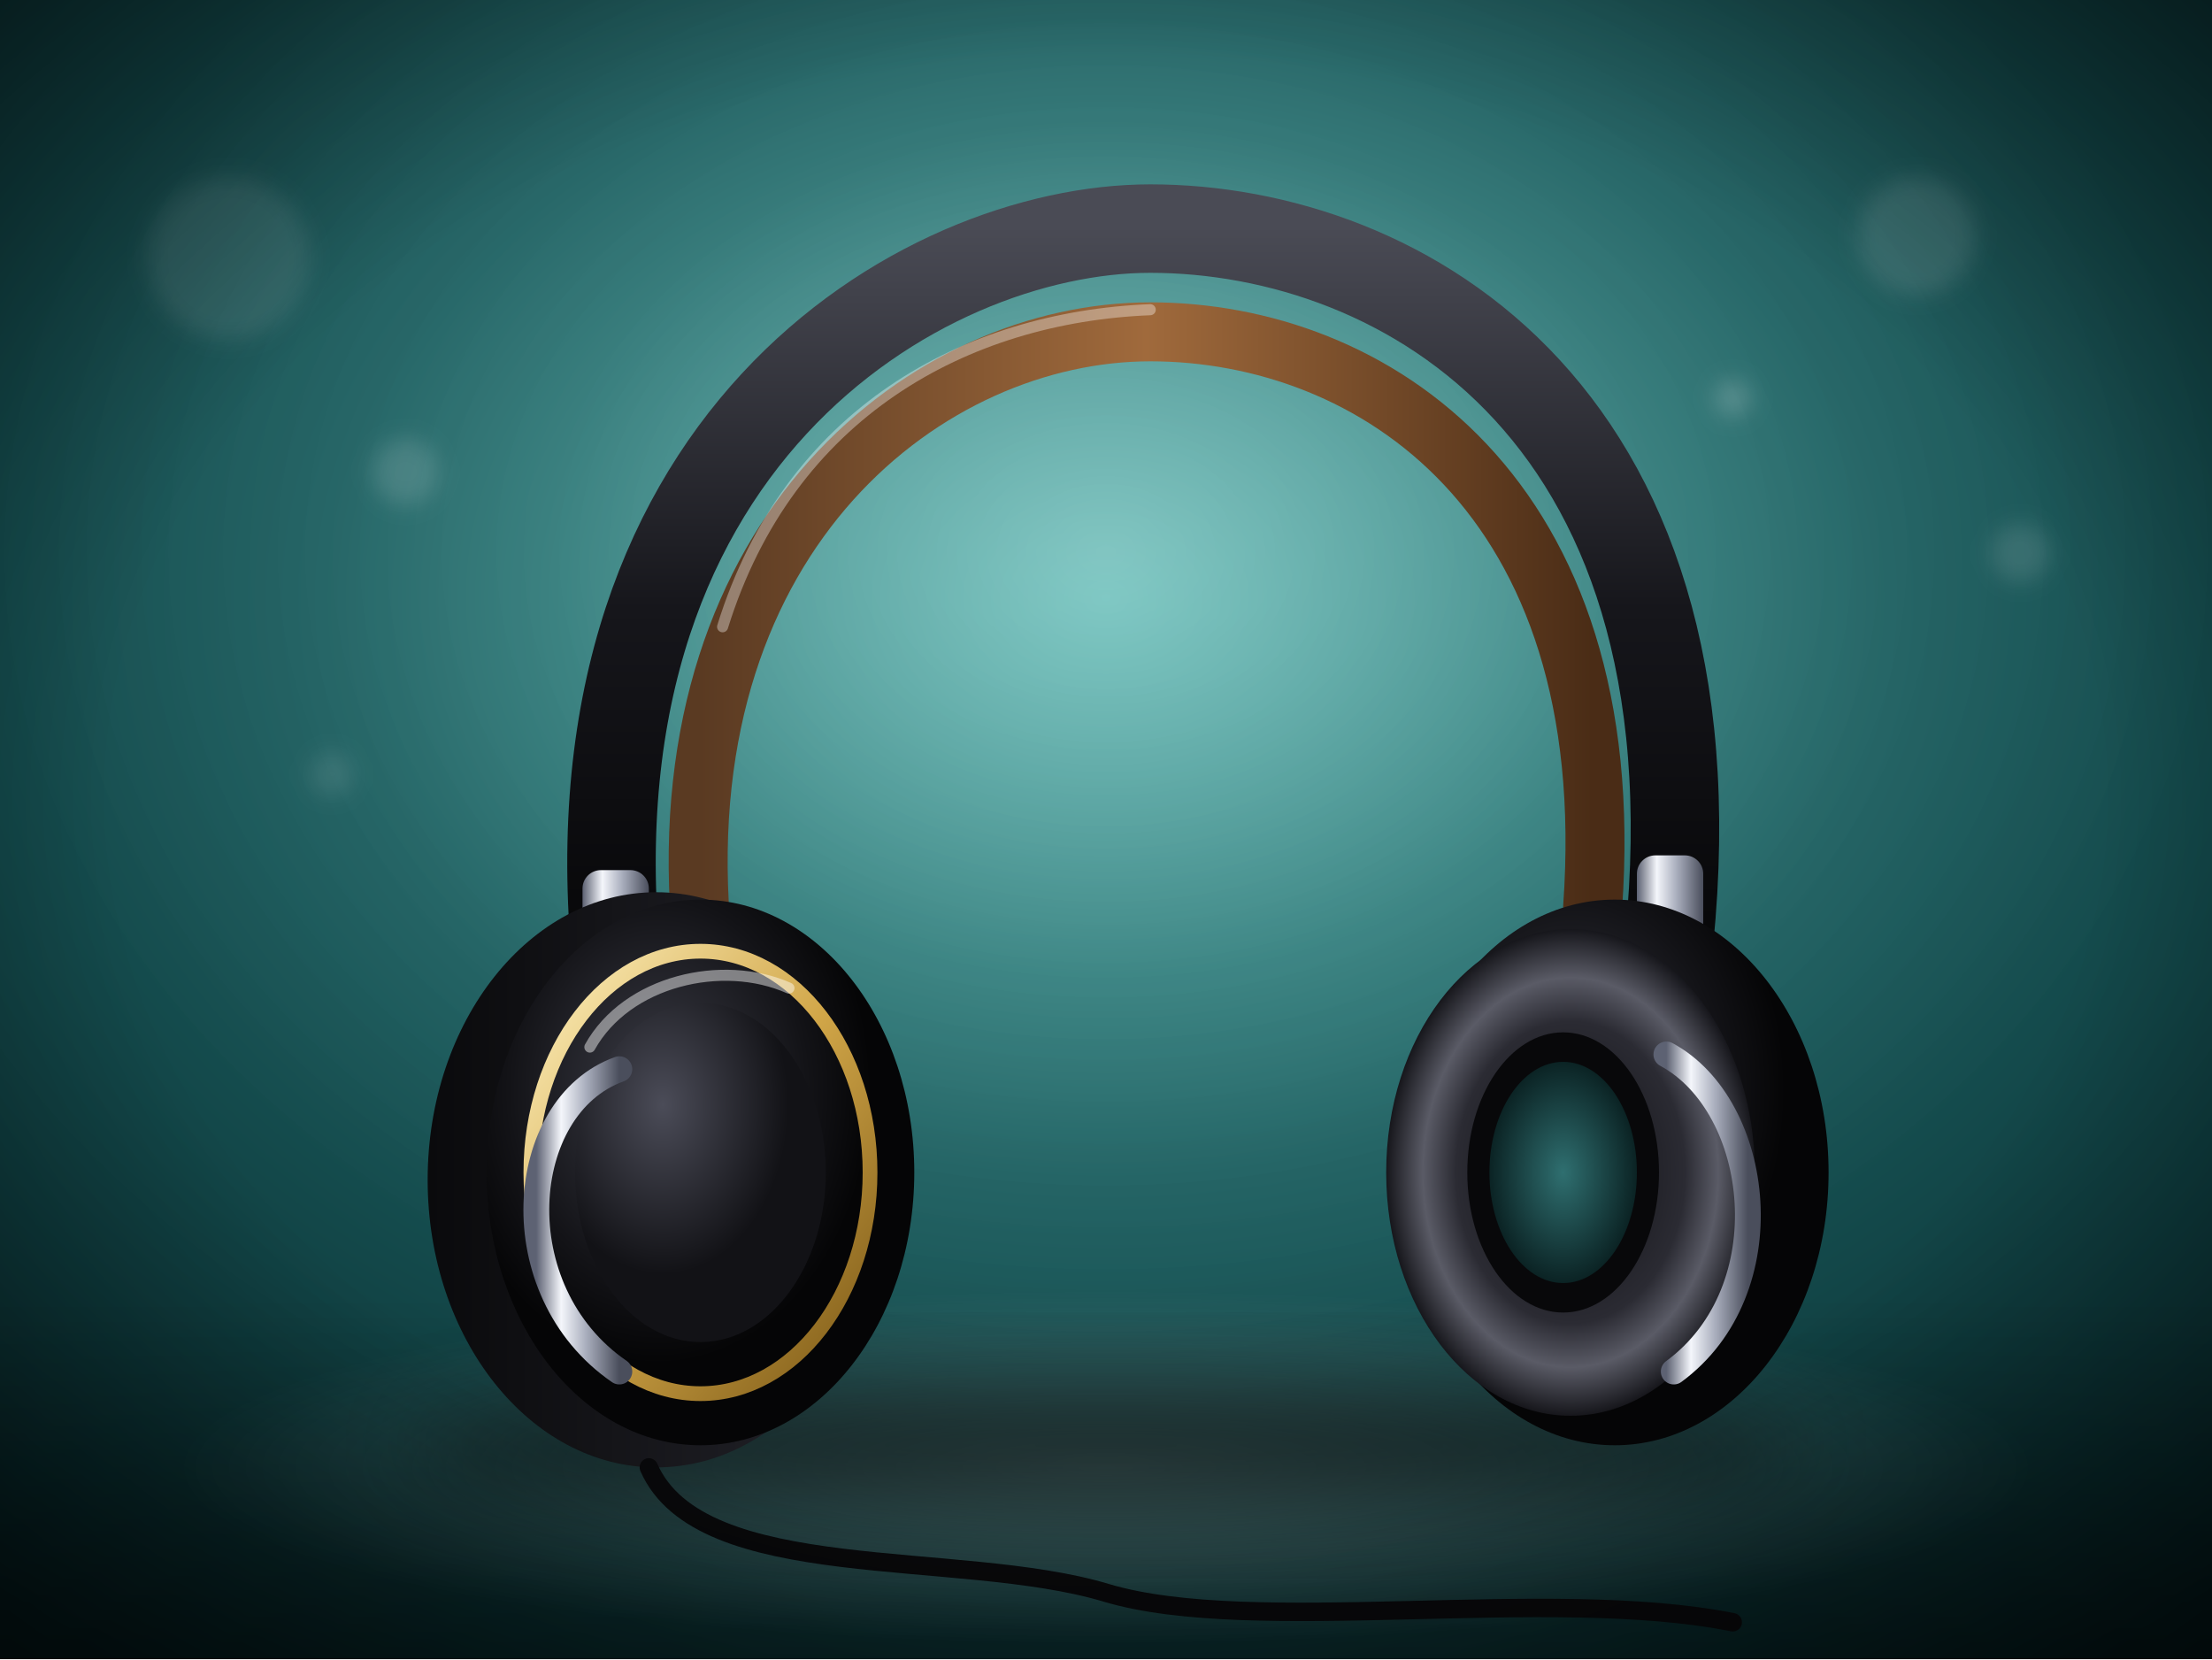
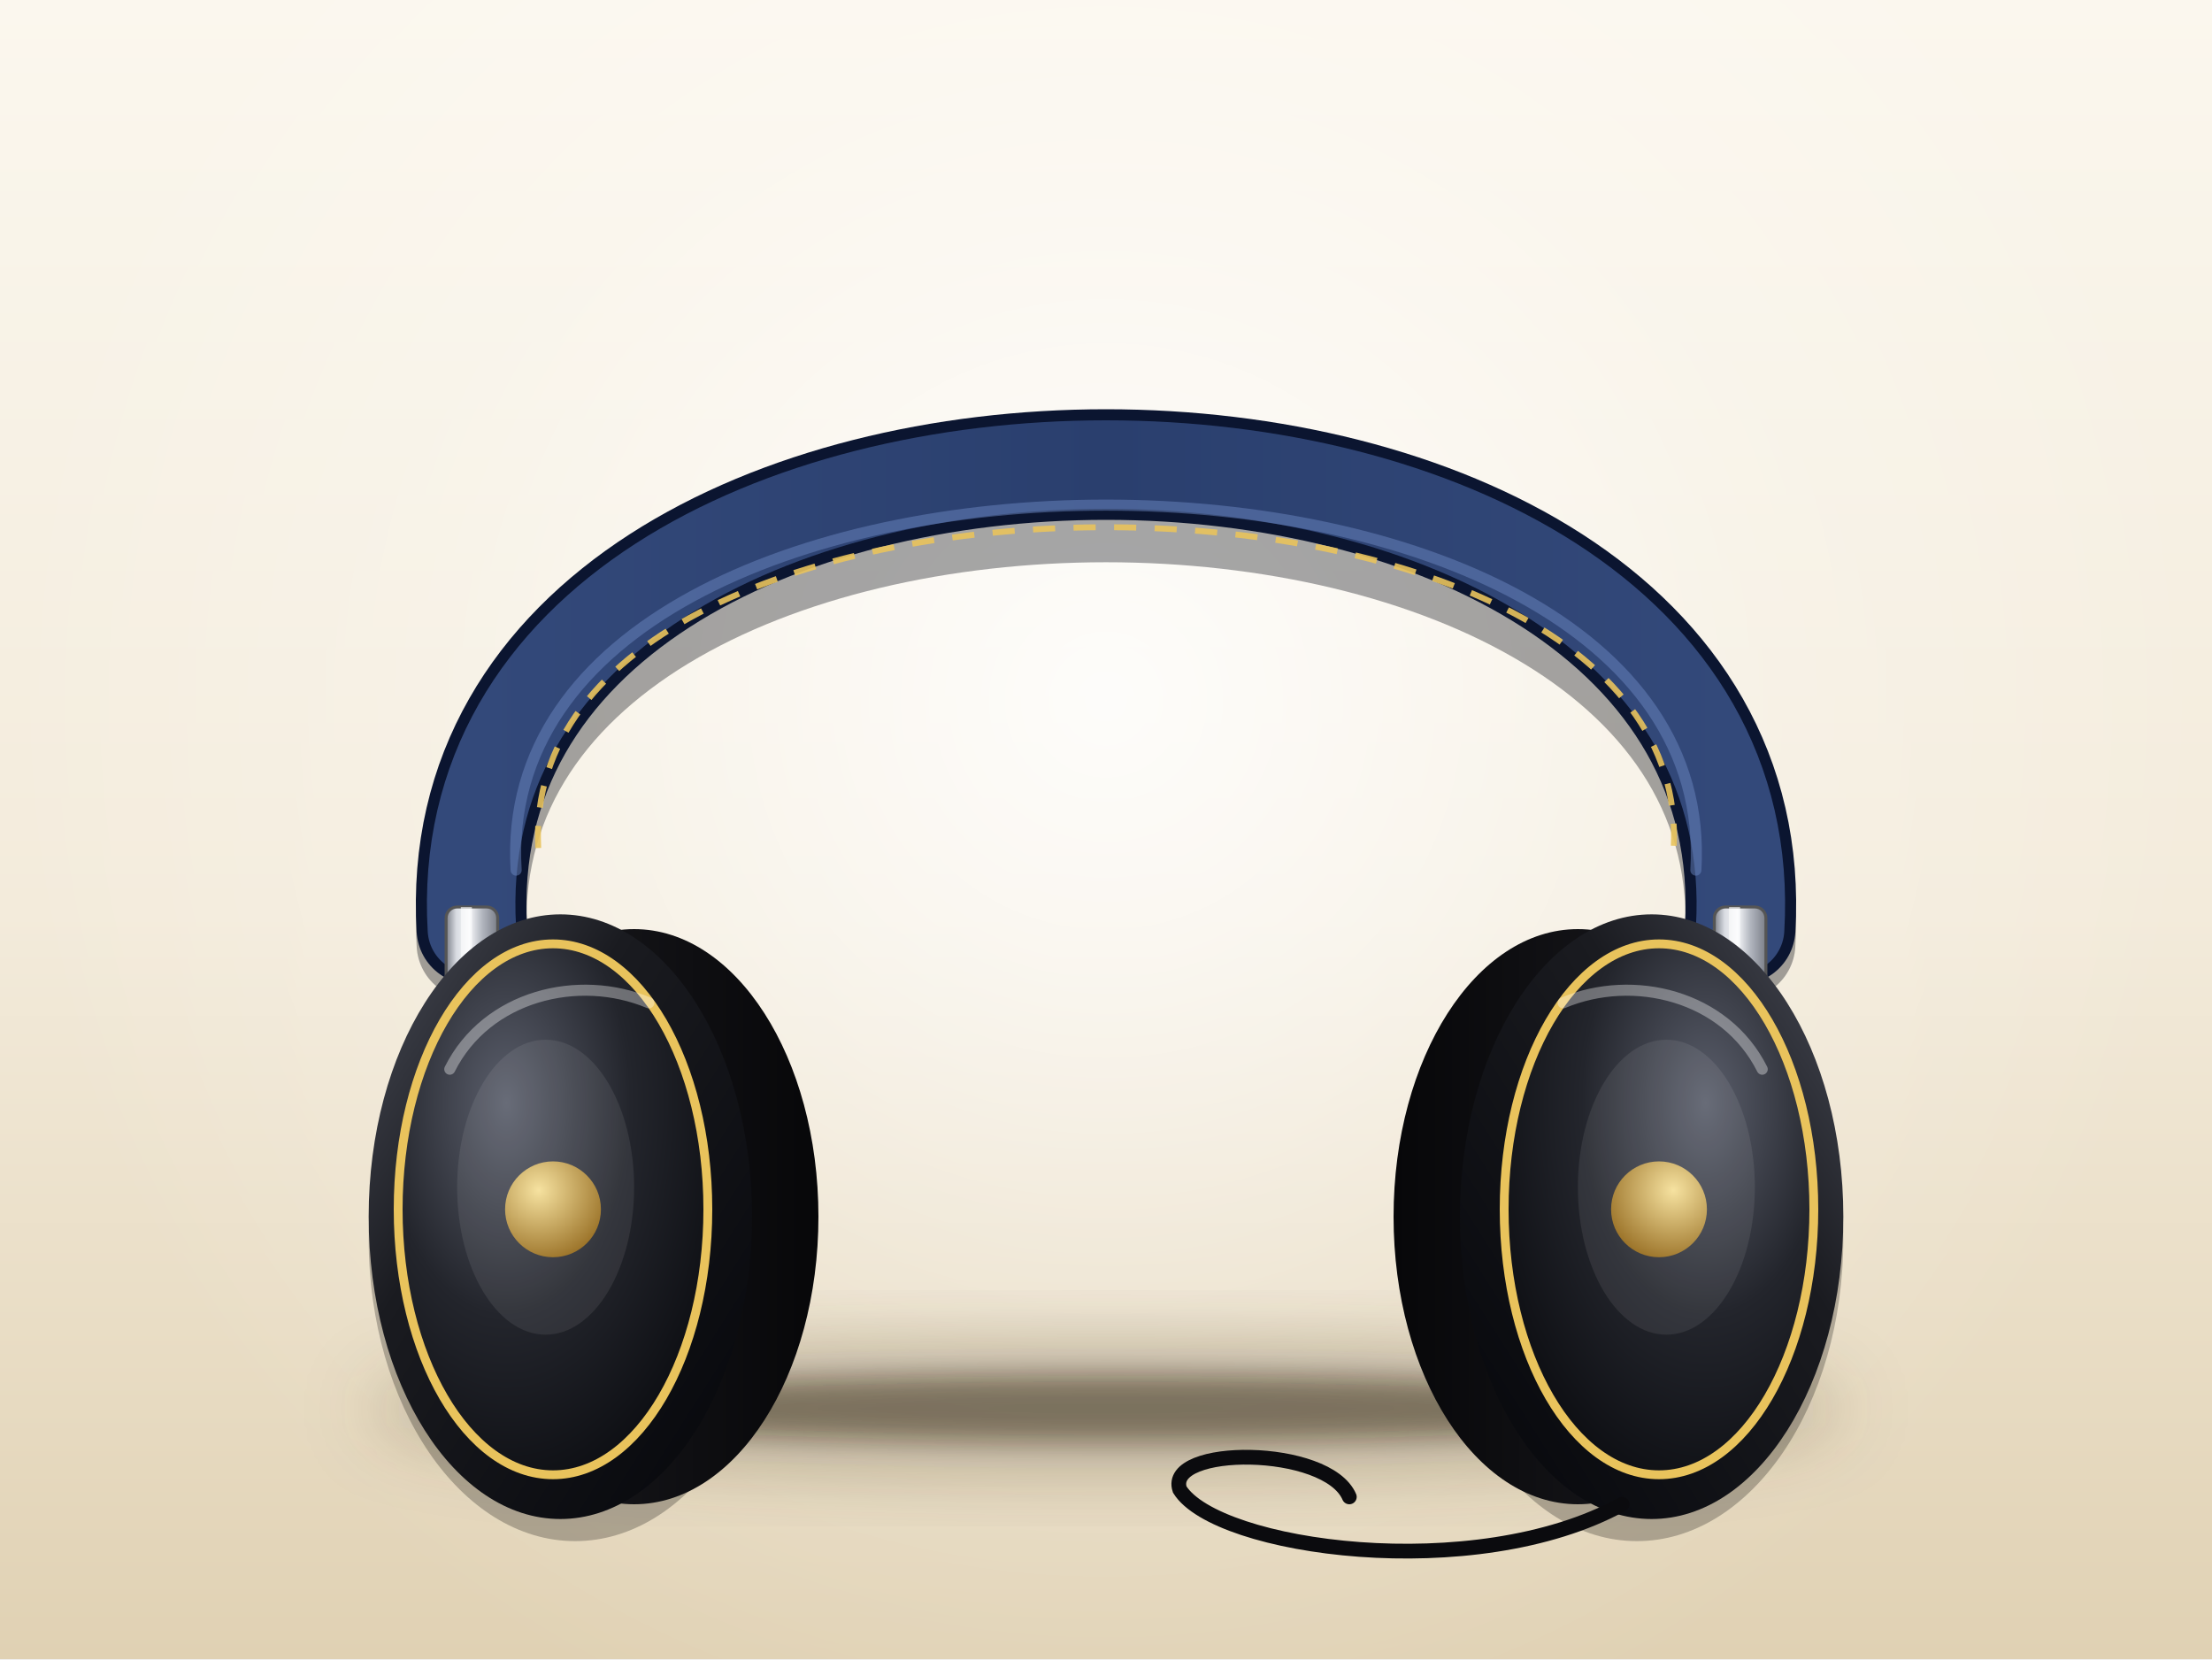
<svg xmlns="http://www.w3.org/2000/svg" viewBox="0 0 600 450" width="600" height="450" role="img">
  <defs>
-     <radialGradient id="r1" cx="0.5" cy="0.36" r="0.78">
-       <stop offset="0" stop-color="#4fb3ad" />
-       <stop offset="0.45" stop-color="#1b5e5f" />
-       <stop offset="1" stop-color="#062326" />
+     <linearGradient id="headphones1" x1="0" y1="0" x2="0" y2="1">
+       <stop offset="0" stop-color="#4a4d58" />
+       <stop offset="0.25" stop-color="#23252c" />
+       <stop offset="0.7" stop-color="#0d0e12" />
+       <stop offset="1" stop-color="#050507" />
+     </linearGradient>
+     <linearGradient id="headphones2" x1="0" y1="0" x2="1" y2="0">
+       <stop offset="0" stop-color="#050507" />
+       <stop offset="0.4" stop-color="#3a3d47" />
+       <stop offset="0.55" stop-color="#4b4e5a" />
+       <stop offset="1" stop-color="#0a0a0d" />
+     </linearGradient>
+     <linearGradient id="headphones3" x1="0" y1="0" x2="1" y2="0">
+       <stop offset="0" stop-color="#7d818b" />
+       <stop offset="0.2" stop-color="#d9dce2" />
+       <stop offset="0.45" stop-color="#f6f7f9" />
+       <stop offset="0.7" stop-color="#b2b6bf" />
+       <stop offset="1" stop-color="#7a7e88" />
+     </linearGradient>
+     <linearGradient id="headphones4" x1="0" y1="0" x2="0" y2="1">
+       <stop offset="0" stop-color="#f4f5f7" />
+       <stop offset="0.5" stop-color="#c3c6cd" />
+       <stop offset="1" stop-color="#868a94" />
+     </linearGradient>
+     <linearGradient id="headphones5" x1="0" y1="0" x2="0" y2="1">
+       <stop offset="0" stop-color="#f7e3a4" />
+       <stop offset="0.35" stop-color="#d6a944" />
+       <stop offset="0.7" stop-color="#a8781c" />
+       <stop offset="1" stop-color="#6e4a0c" />
+     </linearGradient>
+     <linearGradient id="headphones6" x1="0" y1="0" x2="1" y2="0">
+       <stop offset="0" stop-color="#7a5410" />
+       <stop offset="0.3" stop-color="#e8c56a" />
+       <stop offset="0.5" stop-color="#fbeaa9" />
+       <stop offset="0.75" stop-color="#c1912f" />
+       <stop offset="1" stop-color="#7a5410" />
+     </linearGradient>
+     <linearGradient id="headphones7" x1="0" y1="0" x2="0" y2="1">
+       <stop offset="0" stop-color="#33497a" />
+       <stop offset="0.45" stop-color="#1d2e55" />
+       <stop offset="1" stop-color="#0d1730" />
+     </linearGradient>
+     <linearGradient id="headphones8" x1="0" y1="0" x2="1" y2="0">
+       <stop offset="0" stop-color="#0d1730" />
+       <stop offset="0.5" stop-color="#2b4272" />
+       <stop offset="1" stop-color="#0d1730" />
+     </linearGradient>
+     <linearGradient id="headphones9" x1="0" y1="0" x2="0" y2="1">
+       <stop offset="0" stop-color="#FBF7EE" />
+       <stop offset="0.55" stop-color="#F3EBDB" />
+       <stop offset="0.8" stop-color="#E9DDC5" />
+       <stop offset="1" stop-color="#E0D1B3" />
+     </linearGradient>
+     <radialGradient id="headphones10" cx="300" cy="190" r="300" gradientUnits="userSpaceOnUse">
+       <stop offset="0" stop-color="#fff" stop-opacity="0.85" />
+       <stop offset="0.6" stop-color="#fff" stop-opacity="0.2" />
+       <stop offset="1" stop-color="#fff" stop-opacity="0" />
    </radialGradient>
-     <radialGradient id="r2" cx="0.5" cy="0.5" r="0.5">
-       <stop offset="0" stop-color="#ffffff" stop-opacity="0.3" />
-       <stop offset="0.5" stop-color="#ffffff" stop-opacity="0.08" />
-       <stop offset="1" stop-color="#ffffff" stop-opacity="0" />
+     <filter id="headphones11" x="-50%" y="-50%" width="200%" height="200%">
+       <feGaussianBlur stdDeviation="10" />
+     </filter>
+     <filter id="headphones12" x="-50%" y="-50%" width="200%" height="200%">
+       <feGaussianBlur stdDeviation="3.5" />
+     </filter>
+     <linearGradient id="headphones13" x1="0" y1="0" x2="1" y2="0">
+       <stop offset="0" stop-color="#33497a" />
+       <stop offset="0.5" stop-color="#1a2b52" />
+       <stop offset="1" stop-color="#0b1530" />
+     </linearGradient>
+     <linearGradient id="headphones14" x1="0" y1="0" x2="1" y2="0">
+       <stop offset="0" stop-color="#33497a" />
+       <stop offset="0.5" stop-color="#2a3f6e" />
+       <stop offset="1" stop-color="#33497a" />
+     </linearGradient>
+     <linearGradient id="headphones15" x1="0" y1="0" x2="1" y2="0">
+       <stop offset="0" stop-color="#1d1d22" />
+       <stop offset="1" stop-color="#070709" />
+     </linearGradient>
+     <linearGradient id="headphones16" x1="0" y1="0" x2="1" y2="1">
+       <stop offset="0" stop-color="#4a4d58" />
+       <stop offset="0.35" stop-color="#1a1b20" />
+       <stop offset="1" stop-color="#05060a" />
+     </linearGradient>
+     <radialGradient id="headphones17" cx="0.35" cy="0.3" r="0.8">
+       <stop offset="0" stop-color="#5b5f6c" />
+       <stop offset="0.5" stop-color="#23252c" />
+       <stop offset="1" stop-color="#0b0c10" />
    </radialGradient>
-     <linearGradient id="l3" x1="0" y1="352" x2="0" y2="450" gradientUnits="userSpaceOnUse">
-       <stop offset="0" stop-color="#000" stop-opacity="0" />
-       <stop offset="1" stop-color="#000" stop-opacity="0.38" />
+     <radialGradient id="headphones18" cx="0.35" cy="0.3" r="0.9">
+       <stop offset="0" stop-color="#f6e2a0" />
+       <stop offset="1" stop-color="#8a5e12" />
+     </radialGradient>
+     <linearGradient id="headphones19" x1="0" y1="0" x2="1" y2="0">
+       <stop offset="0" stop-color="#1d1d22" />
+       <stop offset="1" stop-color="#070709" />
    </linearGradient>
-     <radialGradient id="r4" cx="0.5" cy="0.5" r="0.5">
-       <stop offset="0" stop-color="#ffffff" stop-opacity="0.22" />
-       <stop offset="1" stop-color="#ffffff" stop-opacity="0" />
+     <linearGradient id="headphones20" x1="0" y1="0" x2="1" y2="1">
+       <stop offset="0" stop-color="#4a4d58" />
+       <stop offset="0.35" stop-color="#1a1b20" />
+       <stop offset="1" stop-color="#05060a" />
+     </linearGradient>
+     <radialGradient id="headphones21" cx="0.35" cy="0.3" r="0.8">
+       <stop offset="0" stop-color="#5b5f6c" />
+       <stop offset="0.5" stop-color="#23252c" />
+       <stop offset="1" stop-color="#0b0c10" />
    </radialGradient>
-     <filter id="f5" x="-50%" y="-50%" width="200%" height="200%">
-       <feGaussianBlur stdDeviation="3" />
-     </filter>
-     <filter id="f6" x="-50%" y="-50%" width="200%" height="200%">
-       <feGaussianBlur stdDeviation="12" />
-     </filter>
-     <linearGradient id="l7" x1="0" y1="0" x2="0" y2="1">
-       <stop offset="0" stop-color="#4a4b55" />
-       <stop offset="0.5" stop-color="#16161b" />
-       <stop offset="1" stop-color="#050506" />
-     </linearGradient>
-     <linearGradient id="l8" x1="0" y1="0" x2="1" y2="0">
-       <stop offset="0" stop-color="#5a3a22" />
-       <stop offset="0.5" stop-color="#a06a3c" />
-       <stop offset="1" stop-color="#4a2c16" />
-     </linearGradient>
-     <linearGradient id="l9" x1="0" y1="0" x2="1" y2="0">
-       <stop offset="0" stop-color="#5d6273" />
-       <stop offset="0.3" stop-color="#f4f6fb" />
-       <stop offset="0.6" stop-color="#a9aebd" />
-       <stop offset="1" stop-color="#4a4e5c" />
-     </linearGradient>
-     <linearGradient id="l10" x1="0" y1="0" x2="1" y2="1">
-       <stop offset="0" stop-color="#fff2c0" />
-       <stop offset="0.5" stop-color="#d1a648" />
-       <stop offset="1" stop-color="#7a5715" />
-     </linearGradient>
-     <radialGradient id="r11" cx="0.4" cy="0.35" r="0.5">
-       <stop offset="0" stop-color="#3b3c46" />
-       <stop offset="0.7" stop-color="#131317" />
-       <stop offset="1" stop-color="#050506" />
-     </radialGradient>
-     <radialGradient id="r12" cx="0.5" cy="0.5" r="0.5">
-       <stop offset="0" stop-color="#0d0d10" />
-       <stop offset="0.62" stop-color="#2b2b33" />
-       <stop offset="0.8" stop-color="#5a5b66" />
-       <stop offset="1" stop-color="#16161b" />
-     </radialGradient>
-     <radialGradient id="r13" cx="0.5" cy="0.5" r="0.5">
-       <stop offset="0" stop-color="#2f6f70" />
-       <stop offset="1" stop-color="#0b2324" />
-     </radialGradient>
-     <linearGradient id="l14" x1="0" y1="0" x2="1" y2="0">
-       <stop offset="0" stop-color="#0a0a0c" />
-       <stop offset="1" stop-color="#24242b" />
-     </linearGradient>
-     <radialGradient id="r15" cx="0.35" cy="0.3" r="0.5">
-       <stop offset="0" stop-color="#4b4c58" />
-       <stop offset="1" stop-color="#121216" />
-     </radialGradient>
-     <radialGradient id="r16" cx="0.5" cy="0.48" r="0.72">
-       <stop offset="0" stop-color="#000" stop-opacity="0" />
-       <stop offset="0.62" stop-color="#000" stop-opacity="0" />
-       <stop offset="1" stop-color="#000" stop-opacity="0.55" />
+     <radialGradient id="headphones22" cx="0.35" cy="0.3" r="0.9">
+       <stop offset="0" stop-color="#f6e2a0" />
+       <stop offset="1" stop-color="#8a5e12" />
    </radialGradient>
  </defs>
-   <rect width="600" height="450" fill="url(#r1)" />
-   <ellipse cx="300" cy="150" rx="300" ry="230" fill="url(#r2)" />
-   <rect y="352" width="600" height="98" fill="url(#l3)" />
-   <ellipse cx="300" cy="398" rx="250" ry="48" fill="url(#r4)" />
-   <g filter="url(#f5)" fill="#fff">
-     <circle cx="62" cy="70" r="22" opacity="0.1" />
-     <circle cx="110" cy="128" r="9" opacity="0.14" />
-     <circle cx="520" cy="64" r="16" opacity="0.12" />
-     <circle cx="548" cy="150" r="8" opacity="0.12" />
-     <circle cx="470" cy="108" r="5" opacity="0.18" />
-     <circle cx="90" cy="210" r="6" opacity="0.1" />
+   <rect width="600" height="450" fill="url(#headphones9)" />
+   <rect width="600" height="450" fill="url(#headphones10)" />
+   <ellipse cx="300" cy="382" rx="200" ry="16" fill="#3b2a10" opacity="0.304" filter="url(#headphones11)" />
+   <ellipse cx="300" cy="382" rx="164.0" ry="8.8" fill="#150e04" opacity="0.38" filter="url(#headphones12)" />
+   <path d="M128,248 C118,90 482,90 472,248" fill="none" stroke="#04070f" stroke-width="30" stroke-linecap="round" opacity=".35" transform="translate(0,8)" />
+   <path d="M128,252 C118,84 482,84 472,252" fill="none" stroke="#0b1530" stroke-width="30" stroke-linecap="round" />
+   <path d="M128,252 C118,84 482,84 472,252" fill="none" stroke="url(#headphones14)" stroke-width="24" stroke-linecap="round" />
+   <path d="M140,236 C132,104 468,104 460,236" fill="none" stroke="#6a85c0" stroke-width="3" stroke-linecap="round" opacity=".5" />
+   <path d="M146,230 C140,114 460,114 454,230" fill="none" stroke="#e9c35c" stroke-width="1.6" stroke-dasharray="6 5" opacity=".9" />
+   <rect x="121" y="246" width="14" height="48" rx="3" fill="url(#headphones3)" stroke="#555" stroke-width=".8" />
+   <rect x="125" y="246" width="3" height="48" rx="0" fill="#fff" opacity=".6" />
+   <rect x="465" y="246" width="14" height="48" rx="3" fill="url(#headphones3)" stroke="#555" stroke-width=".8" />
+   <rect x="469" y="246" width="3" height="48" rx="0" fill="#fff" opacity=".6" />
+   <path d="M128,292 Q128,340 150,350" fill="none" stroke="#8a8e98" stroke-width="9" stroke-linecap="round" />
+   <path d="M472,292 Q472,340 450,350" fill="none" stroke="#8a8e98" stroke-width="9" stroke-linecap="round" />
+   <g transform="translate(152,330) scale(1,1)">
+     <ellipse cx="4" cy="6" rx="56" ry="82" fill="#000" opacity=".25" />
+     <ellipse cx="20" cy="0" rx="50" ry="78" fill="url(#headphones15)" />
+     <ellipse cx="0" cy="0" rx="52" ry="82" fill="url(#headphones16)" />
+     <ellipse cx="-2" cy="-2" rx="42" ry="72" fill="url(#headphones17)" />
+     <ellipse cx="-2" cy="-2" rx="42" ry="72" fill="none" stroke="#e9c35c" stroke-width="2.4" />
+     <ellipse cx="-4" cy="-8" rx="24" ry="40" fill="#fff" opacity=".08" />
+     <path d="M-30,-40 C-20,-60 5,-66 24,-58" fill="none" stroke="#fff" stroke-width="3" stroke-linecap="round" opacity=".35" />
+     <circle cx="-2" cy="-2" r="13" fill="url(#headphones18)" />
  </g>
-   <ellipse cx="300" cy="392" rx="190" ry="18" fill="#000" opacity="0.55" filter="url(#f6)" />
-   <path d="M168,268 C150,120 250,62 312,62 C380,62 470,112 452,262" fill="none" stroke="url(#l7)" stroke-width="24" stroke-linecap="round" />
-   <path d="M190,250 C182,144 252,90 312,90 C372,90 440,134 432,246" fill="none" stroke="url(#l8)" stroke-width="16" stroke-linecap="round" />
-   <path d="M196,170 C214,112 262,86 312,84" fill="none" stroke="#fff" stroke-opacity=".35" stroke-width="3" stroke-linecap="round" />
-   <rect x="158" y="236" width="18" height="60" rx="5" fill="url(#l9)" />
-   <rect x="444" y="232" width="18" height="60" rx="5" fill="url(#l9)" />
-   <ellipse cx="438" cy="318" rx="58" ry="74" fill="url(#r11)" />
-   <ellipse cx="426" cy="318" rx="50" ry="66" fill="url(#r12)" />
-   <ellipse cx="424" cy="318" rx="26" ry="38" fill="#08080a" />
-   <ellipse cx="424" cy="318" rx="20" ry="30" fill="url(#r13)" />
-   <ellipse cx="178" cy="320" rx="62" ry="78" fill="url(#l14)" />
-   <ellipse cx="190" cy="318" rx="58" ry="74" fill="url(#r11)" />
-   <ellipse cx="190" cy="318" rx="46" ry="60" fill="none" stroke="url(#l10)" stroke-width="4" />
-   <ellipse cx="190" cy="318" rx="34" ry="46" fill="url(#r15)" />
-   <path d="M160,284 C170,266 196,260 214,268" fill="none" stroke="#fff" stroke-opacity=".45" stroke-width="3" stroke-linecap="round" />
-   <path d="M168,290 C140,300 136,350 168,372" fill="none" stroke="url(#l9)" stroke-width="7" stroke-linecap="round" />
-   <path d="M452,286 C478,300 484,350 454,372" fill="none" stroke="url(#l9)" stroke-width="7" stroke-linecap="round" />
-   <path d="M176,398 C190,430 260,420 300,432 C340,444 420,430 470,440" fill="none" stroke="#08080a" stroke-width="5" stroke-linecap="round" />
-   <rect width="600" height="450" fill="url(#r16)" />
+   <g transform="translate(448,330) scale(-1,1)">
+     <ellipse cx="4" cy="6" rx="56" ry="82" fill="#000" opacity=".25" />
+     <ellipse cx="20" cy="0" rx="50" ry="78" fill="url(#headphones19)" />
+     <ellipse cx="0" cy="0" rx="52" ry="82" fill="url(#headphones20)" />
+     <ellipse cx="-2" cy="-2" rx="42" ry="72" fill="url(#headphones21)" />
+     <ellipse cx="-2" cy="-2" rx="42" ry="72" fill="none" stroke="#e9c35c" stroke-width="2.4" />
+     <ellipse cx="-4" cy="-8" rx="24" ry="40" fill="#fff" opacity=".08" />
+     <path d="M-30,-40 C-20,-60 5,-66 24,-58" fill="none" stroke="#fff" stroke-width="3" stroke-linecap="round" opacity=".35" />
+     <circle cx="-2" cy="-2" r="13" fill="url(#headphones22)" />
+   </g>
+   <path d="M440,408 C400,430 330,420 320,404 C316,392 360,392 366,406" fill="none" stroke="#0b0b0e" stroke-width="4" stroke-linecap="round" />
</svg>
